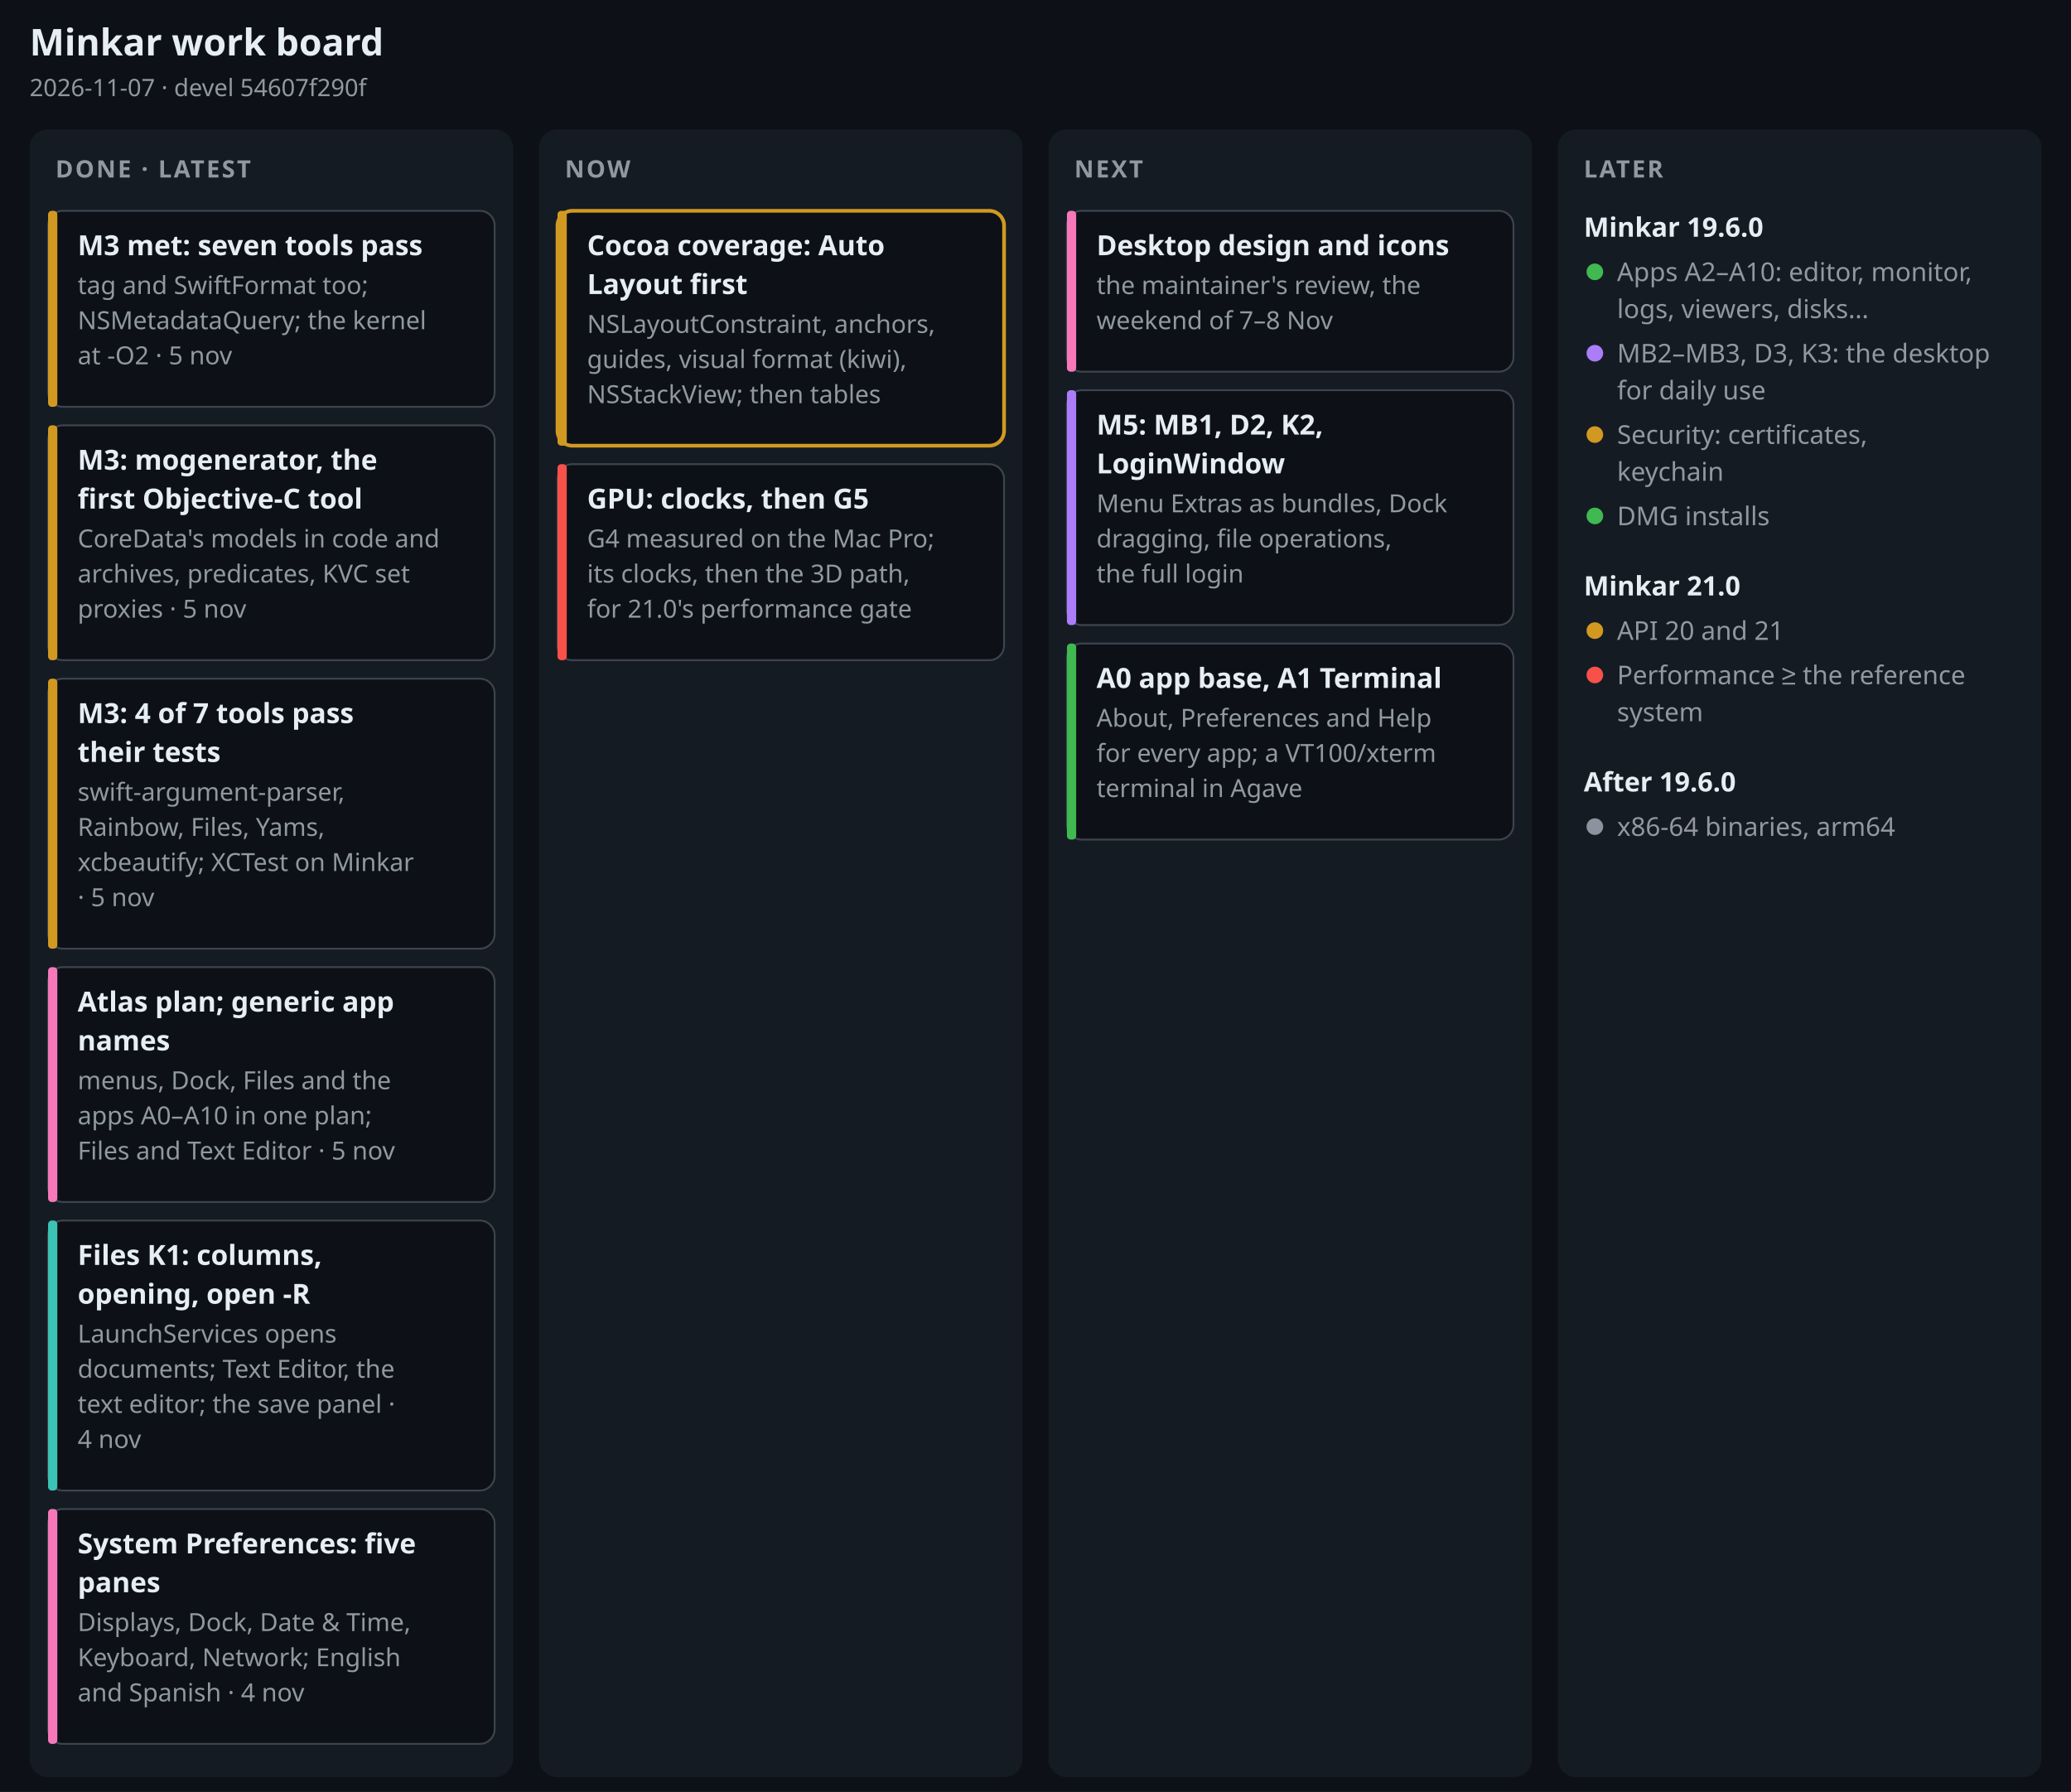
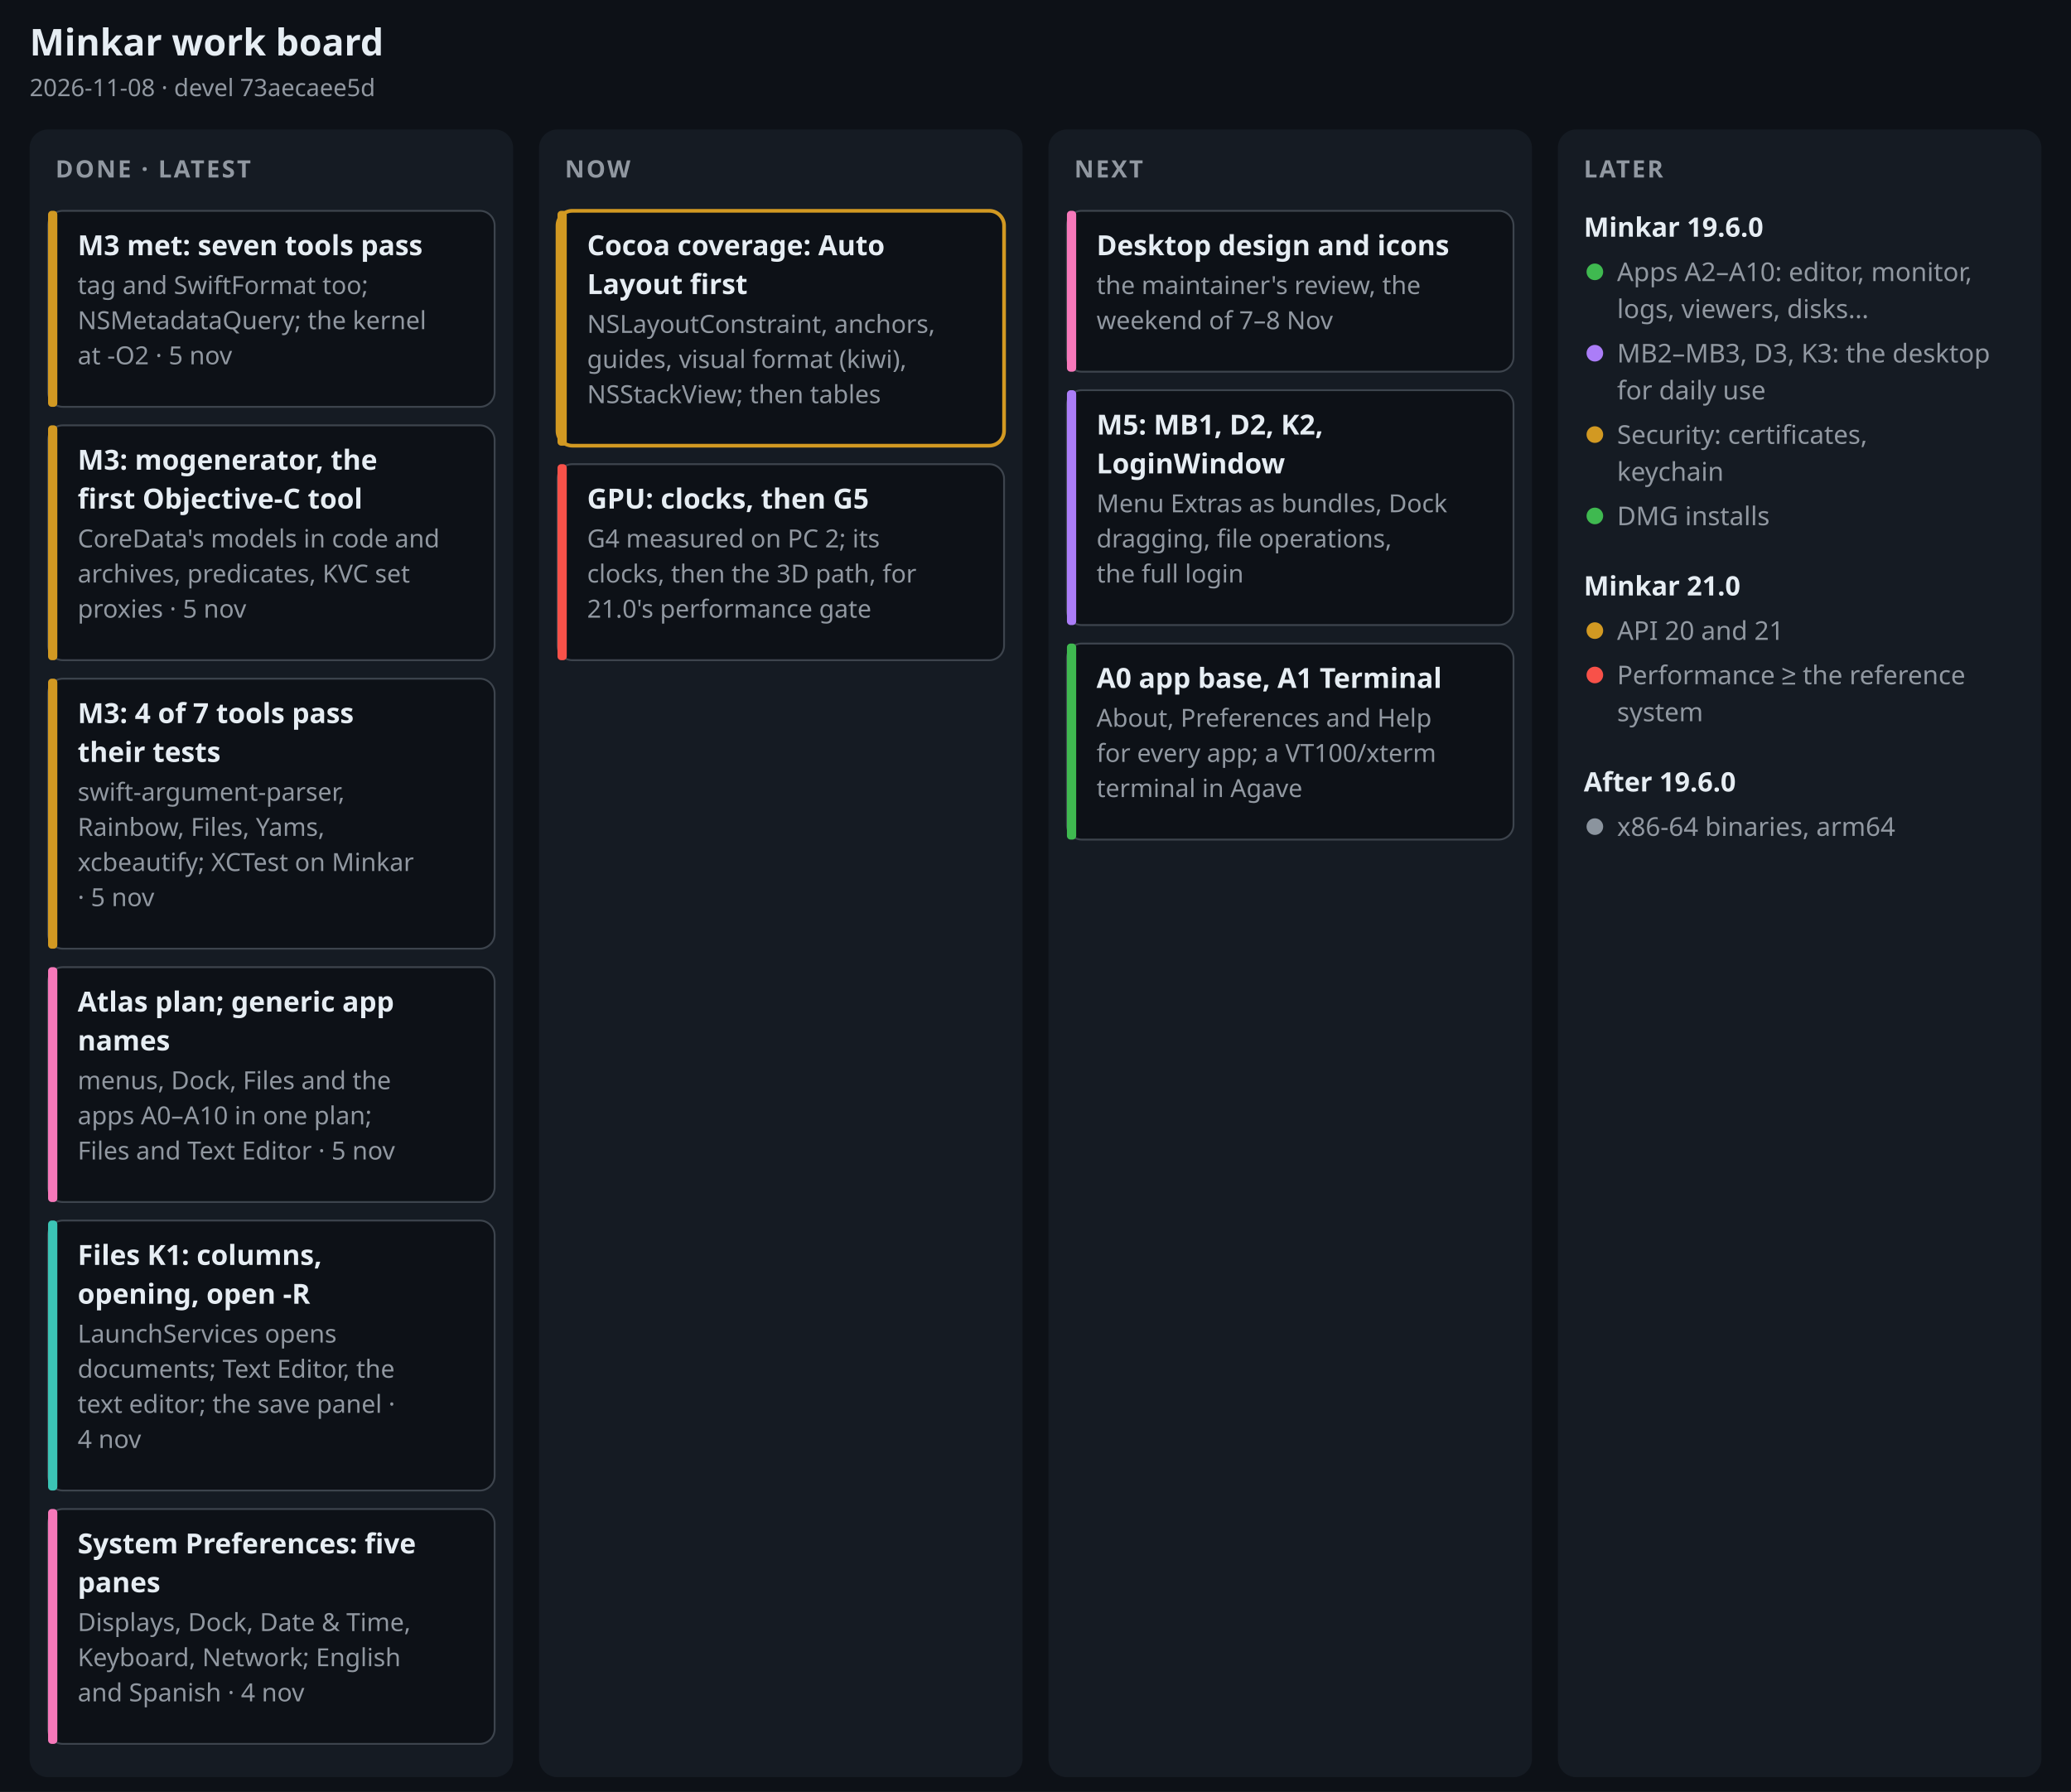
- <svg xmlns="http://www.w3.org/2000/svg" width="1120" height="969" viewBox="0 0 1120 969" font-family="-apple-system, BlinkMacSystemFont, 'Segoe UI', 'Noto Sans', Helvetica, Arial, sans-serif" role="img" aria-label="Minkar work board, 2026-11-07">
+ <svg xmlns="http://www.w3.org/2000/svg" width="1120" height="969" viewBox="0 0 1120 969" font-family="-apple-system, BlinkMacSystemFont, 'Segoe UI', 'Noto Sans', Helvetica, Arial, sans-serif" role="img" aria-label="Minkar work board, 2026-11-08">
  <rect width="1120" height="969" fill="#0d1117" />
  <text x="16" y="30" font-size="20" font-weight="700" fill="#e6edf3" text-anchor="start">Minkar work board</text>
-   <text x="16" y="52" font-size="13" font-weight="400" fill="#9198a1" text-anchor="start">2026-11-07 · devel 54607f290f</text>
+   <text x="16" y="52" font-size="13" font-weight="400" fill="#9198a1" text-anchor="start">2026-11-08 · devel 73aecaee5d</text>
  <rect x="16" y="70" width="261.5" height="891" rx="10" fill="#151b23" />
  <text x="30" y="96" font-size="13" font-weight="700" fill="#9198a1" text-anchor="start" letter-spacing=".08em">DONE · LATEST</text>
  <rect x="26" y="114" width="241.5" height="106" rx="8" fill="#0d1117" stroke="#3d444d" stroke-width="1" />
  <rect x="26" y="114" width="5" height="106" rx="2" fill="#d29922" />
  <text x="42" y="138" font-size="15" font-weight="650" fill="#e6edf3" text-anchor="start">M3 met: seven tools pass</text>
  <text x="42" y="159" font-size="13.5" font-weight="400" fill="#9198a1" text-anchor="start">tag and SwiftFormat too;</text>
  <text x="42" y="178" font-size="13.5" font-weight="400" fill="#9198a1" text-anchor="start">NSMetadataQuery; the kernel</text>
  <text x="42" y="197" font-size="13.5" font-weight="400" fill="#9198a1" text-anchor="start">at -O2 · 5 nov</text>
  <rect x="26" y="230" width="241.5" height="127" rx="8" fill="#0d1117" stroke="#3d444d" stroke-width="1" />
  <rect x="26" y="230" width="5" height="127" rx="2" fill="#d29922" />
  <text x="42" y="254" font-size="15" font-weight="650" fill="#e6edf3" text-anchor="start">M3: mogenerator, the</text>
  <text x="42" y="275" font-size="15" font-weight="650" fill="#e6edf3" text-anchor="start">first Objective-C tool</text>
  <text x="42" y="296" font-size="13.5" font-weight="400" fill="#9198a1" text-anchor="start">CoreData's models in code and</text>
  <text x="42" y="315" font-size="13.5" font-weight="400" fill="#9198a1" text-anchor="start">archives, predicates, KVC set</text>
  <text x="42" y="334" font-size="13.5" font-weight="400" fill="#9198a1" text-anchor="start">proxies · 5 nov</text>
  <rect x="26" y="367" width="241.5" height="146" rx="8" fill="#0d1117" stroke="#3d444d" stroke-width="1" />
  <rect x="26" y="367" width="5" height="146" rx="2" fill="#d29922" />
  <text x="42" y="391" font-size="15" font-weight="650" fill="#e6edf3" text-anchor="start">M3: 4 of 7 tools pass</text>
  <text x="42" y="412" font-size="15" font-weight="650" fill="#e6edf3" text-anchor="start">their tests</text>
  <text x="42" y="433" font-size="13.5" font-weight="400" fill="#9198a1" text-anchor="start">swift-argument-parser,</text>
  <text x="42" y="452" font-size="13.5" font-weight="400" fill="#9198a1" text-anchor="start">Rainbow, Files, Yams,</text>
  <text x="42" y="471" font-size="13.5" font-weight="400" fill="#9198a1" text-anchor="start">xcbeautify; XCTest on Minkar</text>
  <text x="42" y="490" font-size="13.5" font-weight="400" fill="#9198a1" text-anchor="start">· 5 nov</text>
  <rect x="26" y="523" width="241.5" height="127" rx="8" fill="#0d1117" stroke="#3d444d" stroke-width="1" />
  <rect x="26" y="523" width="5" height="127" rx="2" fill="#f778ba" />
  <text x="42" y="547" font-size="15" font-weight="650" fill="#e6edf3" text-anchor="start">Atlas plan; generic app</text>
  <text x="42" y="568" font-size="15" font-weight="650" fill="#e6edf3" text-anchor="start">names</text>
  <text x="42" y="589" font-size="13.5" font-weight="400" fill="#9198a1" text-anchor="start">menus, Dock, Files and the</text>
  <text x="42" y="608" font-size="13.5" font-weight="400" fill="#9198a1" text-anchor="start">apps A0–A10 in one plan;</text>
  <text x="42" y="627" font-size="13.5" font-weight="400" fill="#9198a1" text-anchor="start">Files and Text Editor · 5 nov</text>
  <rect x="26" y="660" width="241.5" height="146" rx="8" fill="#0d1117" stroke="#3d444d" stroke-width="1" />
  <rect x="26" y="660" width="5" height="146" rx="2" fill="#3bc4b5" />
  <text x="42" y="684" font-size="15" font-weight="650" fill="#e6edf3" text-anchor="start">Files K1: columns,</text>
  <text x="42" y="705" font-size="15" font-weight="650" fill="#e6edf3" text-anchor="start">opening, open -R</text>
  <text x="42" y="726" font-size="13.5" font-weight="400" fill="#9198a1" text-anchor="start">LaunchServices opens</text>
  <text x="42" y="745" font-size="13.5" font-weight="400" fill="#9198a1" text-anchor="start">documents; Text Editor, the</text>
  <text x="42" y="764" font-size="13.5" font-weight="400" fill="#9198a1" text-anchor="start">text editor; the save panel ·</text>
  <text x="42" y="783" font-size="13.5" font-weight="400" fill="#9198a1" text-anchor="start">4 nov</text>
  <rect x="26" y="816" width="241.5" height="127" rx="8" fill="#0d1117" stroke="#3d444d" stroke-width="1" />
  <rect x="26" y="816" width="5" height="127" rx="2" fill="#f778ba" />
  <text x="42" y="840" font-size="15" font-weight="650" fill="#e6edf3" text-anchor="start">System Preferences: five</text>
  <text x="42" y="861" font-size="15" font-weight="650" fill="#e6edf3" text-anchor="start">panes</text>
  <text x="42" y="882" font-size="13.5" font-weight="400" fill="#9198a1" text-anchor="start">Displays, Dock, Date &amp; Time,</text>
  <text x="42" y="901" font-size="13.5" font-weight="400" fill="#9198a1" text-anchor="start">Keyboard, Network; English</text>
  <text x="42" y="920" font-size="13.5" font-weight="400" fill="#9198a1" text-anchor="start">and Spanish · 4 nov</text>
  <rect x="291.5" y="70" width="261.5" height="891" rx="10" fill="#151b23" />
  <text x="305.5" y="96" font-size="13" font-weight="700" fill="#9198a1" text-anchor="start" letter-spacing=".08em">NOW</text>
  <rect x="301.5" y="114" width="241.5" height="127" rx="8" fill="#0d1117" stroke="#d29922" stroke-width="2" />
  <rect x="301.5" y="114" width="5" height="127" rx="2" fill="#d29922" />
  <text x="317.5" y="138" font-size="15" font-weight="650" fill="#e6edf3" text-anchor="start">Cocoa coverage: Auto</text>
  <text x="317.5" y="159" font-size="15" font-weight="650" fill="#e6edf3" text-anchor="start">Layout first</text>
  <text x="317.5" y="180" font-size="13.5" font-weight="400" fill="#9198a1" text-anchor="start">NSLayoutConstraint, anchors,</text>
  <text x="317.5" y="199" font-size="13.5" font-weight="400" fill="#9198a1" text-anchor="start">guides, visual format (kiwi),</text>
  <text x="317.5" y="218" font-size="13.5" font-weight="400" fill="#9198a1" text-anchor="start">NSStackView; then tables</text>
  <rect x="301.5" y="251" width="241.5" height="106" rx="8" fill="#0d1117" stroke="#3d444d" stroke-width="1" />
  <rect x="301.5" y="251" width="5" height="106" rx="2" fill="#f85149" />
  <text x="317.5" y="275" font-size="15" font-weight="650" fill="#e6edf3" text-anchor="start">GPU: clocks, then G5</text>
-   <text x="317.5" y="296" font-size="13.5" font-weight="400" fill="#9198a1" text-anchor="start">G4 measured on the Mac Pro;</text>
-   <text x="317.5" y="315" font-size="13.5" font-weight="400" fill="#9198a1" text-anchor="start">its clocks, then the 3D path,</text>
-   <text x="317.5" y="334" font-size="13.5" font-weight="400" fill="#9198a1" text-anchor="start">for 21.0's performance gate</text>
+   <text x="317.5" y="296" font-size="13.5" font-weight="400" fill="#9198a1" text-anchor="start">G4 measured on PC 2; its</text>
+   <text x="317.5" y="315" font-size="13.5" font-weight="400" fill="#9198a1" text-anchor="start">clocks, then the 3D path, for</text>
+   <text x="317.5" y="334" font-size="13.5" font-weight="400" fill="#9198a1" text-anchor="start">21.0's performance gate</text>
  <rect x="567" y="70" width="261.5" height="891" rx="10" fill="#151b23" />
  <text x="581" y="96" font-size="13" font-weight="700" fill="#9198a1" text-anchor="start" letter-spacing=".08em">NEXT</text>
  <rect x="577" y="114" width="241.5" height="87" rx="8" fill="#0d1117" stroke="#3d444d" stroke-width="1" />
  <rect x="577" y="114" width="5" height="87" rx="2" fill="#f778ba" />
  <text x="593" y="138" font-size="15" font-weight="650" fill="#e6edf3" text-anchor="start">Desktop design and icons</text>
  <text x="593" y="159" font-size="13.5" font-weight="400" fill="#9198a1" text-anchor="start">the maintainer's review, the</text>
  <text x="593" y="178" font-size="13.5" font-weight="400" fill="#9198a1" text-anchor="start">weekend of 7–8 Nov</text>
  <rect x="577" y="211" width="241.5" height="127" rx="8" fill="#0d1117" stroke="#3d444d" stroke-width="1" />
  <rect x="577" y="211" width="5" height="127" rx="2" fill="#ab7df8" />
  <text x="593" y="235" font-size="15" font-weight="650" fill="#e6edf3" text-anchor="start">M5: MB1, D2, K2,</text>
  <text x="593" y="256" font-size="15" font-weight="650" fill="#e6edf3" text-anchor="start">LoginWindow</text>
  <text x="593" y="277" font-size="13.5" font-weight="400" fill="#9198a1" text-anchor="start">Menu Extras as bundles, Dock</text>
  <text x="593" y="296" font-size="13.5" font-weight="400" fill="#9198a1" text-anchor="start">dragging, file operations,</text>
  <text x="593" y="315" font-size="13.5" font-weight="400" fill="#9198a1" text-anchor="start">the full login</text>
  <rect x="577" y="348" width="241.5" height="106" rx="8" fill="#0d1117" stroke="#3d444d" stroke-width="1" />
  <rect x="577" y="348" width="5" height="106" rx="2" fill="#3fb950" />
  <text x="593" y="372" font-size="15" font-weight="650" fill="#e6edf3" text-anchor="start">A0 app base, A1 Terminal</text>
  <text x="593" y="393" font-size="13.5" font-weight="400" fill="#9198a1" text-anchor="start">About, Preferences and Help</text>
  <text x="593" y="412" font-size="13.5" font-weight="400" fill="#9198a1" text-anchor="start">for every app; a VT100/xterm</text>
  <text x="593" y="431" font-size="13.5" font-weight="400" fill="#9198a1" text-anchor="start">terminal in Agave</text>
  <rect x="842.5" y="70" width="261.5" height="891" rx="10" fill="#151b23" />
  <text x="856.5" y="96" font-size="13" font-weight="700" fill="#9198a1" text-anchor="start" letter-spacing=".08em">LATER</text>
  <text x="856.5" y="128" font-size="14.5" font-weight="700" fill="#e6edf3" text-anchor="start">Minkar 19.6.0</text>
  <circle cx="862.5" cy="147" r="4.5" fill="#3fb950" />
  <text x="874.5" y="152" font-size="14" font-weight="400" fill="#9198a1" text-anchor="start">Apps A2–A10: editor, monitor,</text>
  <text x="874.5" y="172" font-size="14" font-weight="400" fill="#9198a1" text-anchor="start">logs, viewers, disks…</text>
  <circle cx="862.5" cy="191" r="4.5" fill="#ab7df8" />
  <text x="874.5" y="196" font-size="14" font-weight="400" fill="#9198a1" text-anchor="start">MB2–MB3, D3, K3: the desktop</text>
  <text x="874.5" y="216" font-size="14" font-weight="400" fill="#9198a1" text-anchor="start">for daily use</text>
  <circle cx="862.5" cy="235" r="4.5" fill="#d29922" />
  <text x="874.5" y="240" font-size="14" font-weight="400" fill="#9198a1" text-anchor="start">Security: certificates,</text>
  <text x="874.5" y="260" font-size="14" font-weight="400" fill="#9198a1" text-anchor="start">keychain</text>
  <circle cx="862.5" cy="279" r="4.5" fill="#3fb950" />
  <text x="874.5" y="284" font-size="14" font-weight="400" fill="#9198a1" text-anchor="start">DMG installs</text>
  <text x="856.5" y="322" font-size="14.5" font-weight="700" fill="#e6edf3" text-anchor="start">Minkar 21.0</text>
  <circle cx="862.5" cy="341" r="4.5" fill="#d29922" />
  <text x="874.5" y="346" font-size="14" font-weight="400" fill="#9198a1" text-anchor="start">API 20 and 21</text>
  <circle cx="862.5" cy="365" r="4.5" fill="#f85149" />
  <text x="874.5" y="370" font-size="14" font-weight="400" fill="#9198a1" text-anchor="start">Performance ≥ the reference</text>
  <text x="874.5" y="390" font-size="14" font-weight="400" fill="#9198a1" text-anchor="start">system</text>
  <text x="856.5" y="428" font-size="14.5" font-weight="700" fill="#e6edf3" text-anchor="start">After 19.6.0</text>
  <circle cx="862.5" cy="447" r="4.5" fill="#8b949e" />
  <text x="874.5" y="452" font-size="14" font-weight="400" fill="#9198a1" text-anchor="start">x86-64 binaries, arm64</text>
</svg>
